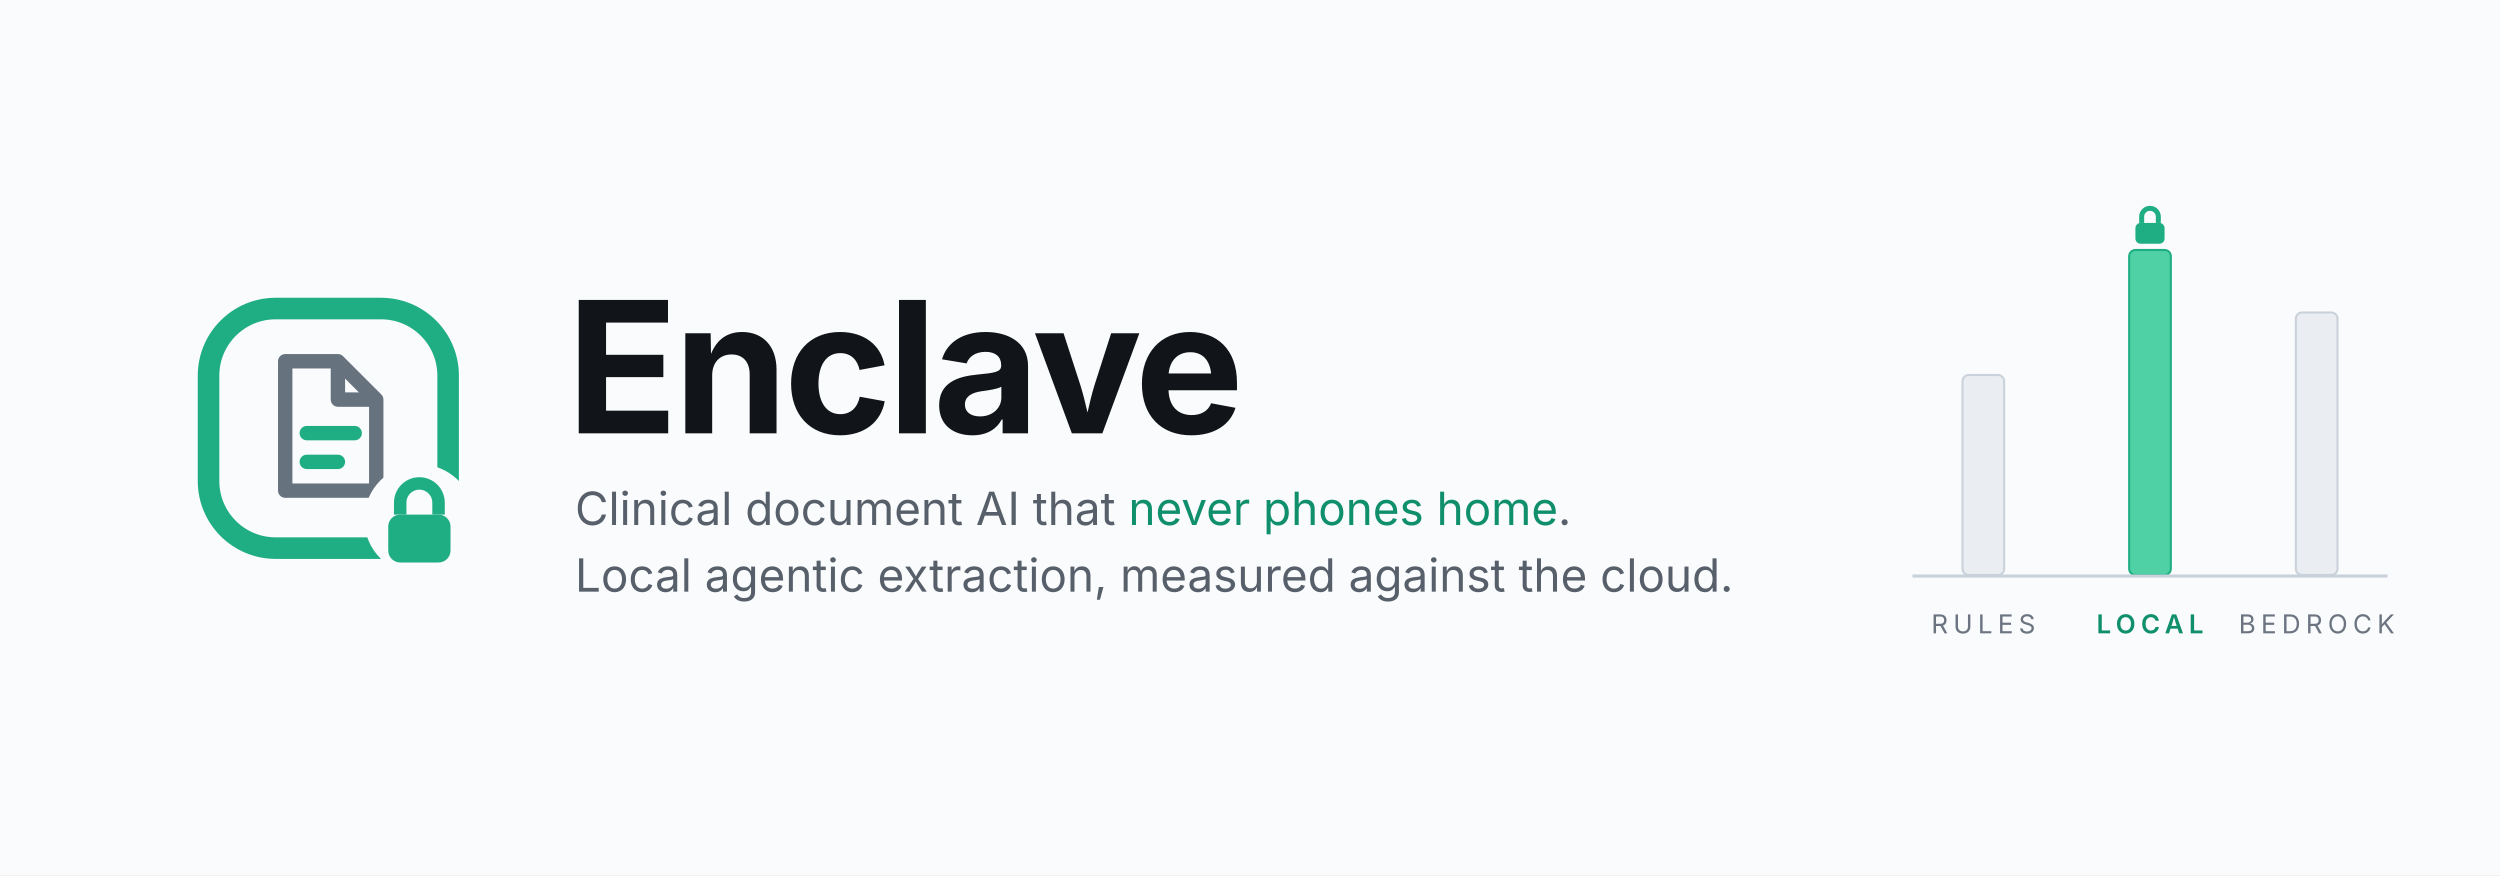
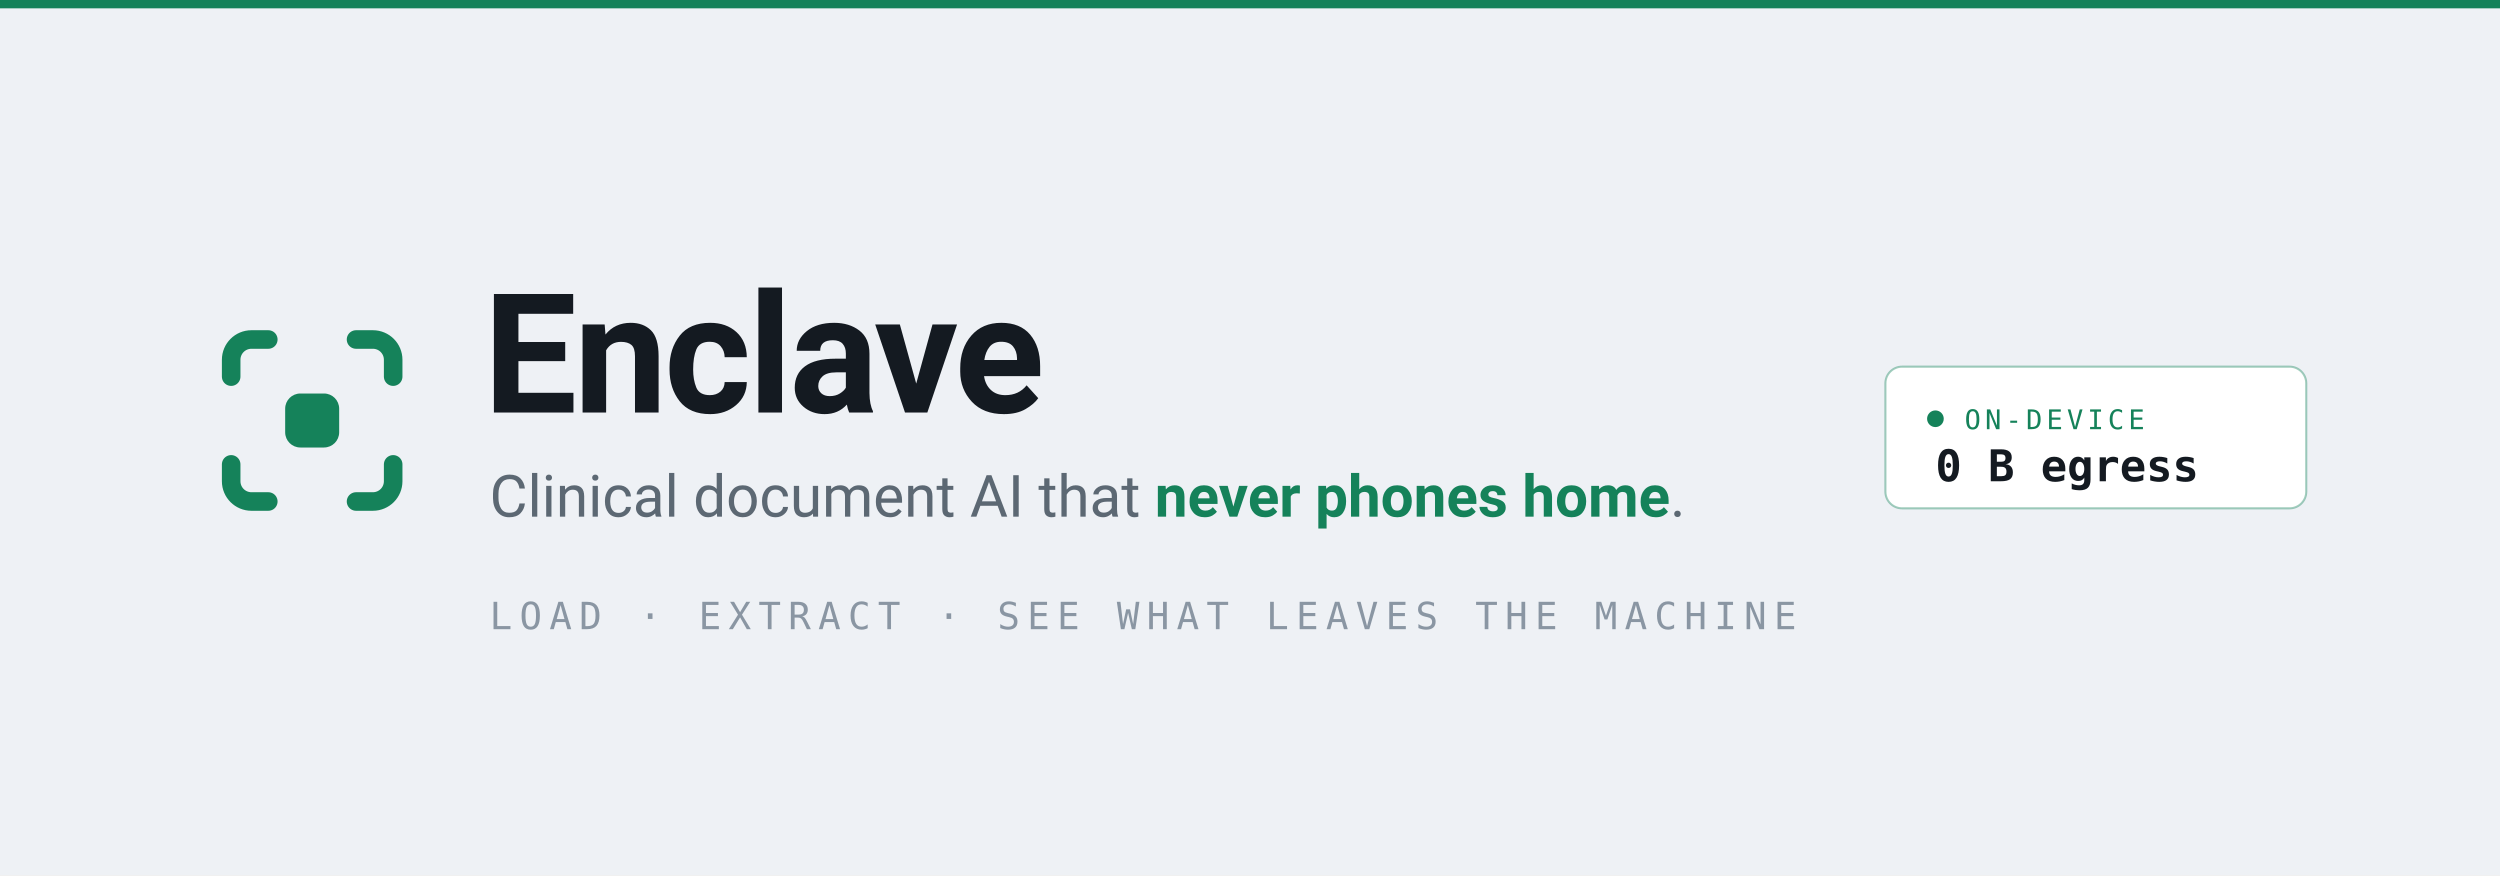
- <svg xmlns="http://www.w3.org/2000/svg" width="1200" height="420" viewBox="0 0 1200 420" role="img" aria-label="Enclave — Clinical document AI that never phones home">
-   <rect width="1200" height="420" fill="#FAFBFC" />
-   <g transform="translate(84 132) scale(2.3)">
-     <rect x="7" y="7" width="50" height="50" rx="14" fill="none" stroke="#1FAE83" stroke-width="4.5" />
-     <path d="M23 18h11l8 8v19H23Z" fill="none" stroke="#66727E" stroke-width="3" stroke-linejoin="round" />
-     <path d="M34 18v8h8" fill="none" stroke="#66727E" stroke-width="3" stroke-linejoin="round" />
-     <path d="M27.5 33h10M27.5 39h6.5" stroke="#1FAE83" stroke-width="3" stroke-linecap="round" />
-     <circle cx="51" cy="51" r="11.5" fill="#FAFBFC" />
-     <path d="M47 50v-2.5a4 4 0 0 1 8 0V50" fill="none" stroke="#1FAE83" stroke-width="2.6" />
-     <rect x="44.5" y="50" width="13" height="10" rx="2.5" fill="#1FAE83" />
+ <svg xmlns="http://www.w3.org/2000/svg" width="1200" height="420" viewBox="0 0 1200 420" role="img" aria-label="Enclave — clinical document AI that never phones home">
+   <rect width="1200" height="420" fill="#eef1f5" />
+   <rect x="0" y="0" width="1200" height="4" fill="#15825a" />
+   <g transform="translate(98 150) scale(1.62)" fill="none">
+     <g stroke="#15825a" stroke-width="5.5" stroke-linecap="round" stroke-linejoin="round">
+       <path d="M8 19V14a6 6 0 0 1 6-6h5" />
+       <path d="M45 8h5a6 6 0 0 1 6 6v5" />
+       <path d="M56 45v5a6 6 0 0 1-6 6h-5" />
+       <path d="M19 56h-5a6 6 0 0 1-6-6v-5" />
+     </g>
+     <rect x="24" y="24" width="16" height="16" rx="4.5" fill="#15825a" />
  </g>
-   <text x="272" y="208" font-family="system-ui, -apple-system, 'Segoe UI', sans-serif" font-size="88" font-weight="700" letter-spacing="-2" fill="#111418">Enclave</text>
-   <text x="276" y="252" font-family="system-ui, -apple-system, 'Segoe UI', sans-serif" font-size="22" fill="#57606A">Clinical document AI that <tspan fill="#0F8F6B">never phones home</tspan>.</text>
-   <text x="276" y="284" font-family="system-ui, -apple-system, 'Segoe UI', sans-serif" font-size="22" fill="#57606A">Local agentic extraction, measured against the cloud.</text>
-   <g font-family="system-ui, -apple-system, 'Segoe UI', sans-serif" font-size="12.5" letter-spacing="2.5" text-anchor="middle">
-     <rect x="942" y="180" width="20" height="96" rx="3" fill="#EAEEF2" stroke="#C9D2DA" />
-     <rect x="1022" y="120" width="20" height="156" rx="3" fill="#4FD1A5" stroke="#1FAE83" />
-     <rect x="1102" y="150" width="20" height="126" rx="3" fill="#EAEEF2" stroke="#C9D2DA" />
-     <line x1="918" y1="276.5" x2="1146" y2="276.5" stroke="#C9D2DA" stroke-width="1.5" />
-     <path d="M1028 107v-3a4 4 0 0 1 8 0v3" fill="none" stroke="#1FAE83" stroke-width="2.4" />
-     <rect x="1025" y="107" width="14" height="10" rx="2.5" fill="#1FAE83" />
-     <text x="952" y="304" fill="#6B7480">RULES</text>
-     <text x="1032" y="304" fill="#0F8F6B" font-weight="600">LOCAL</text>
-     <text x="1112" y="304" fill="#6B7480">BEDROCK</text>
+   <text x="232" y="198" font-family="system-ui,-apple-system,'Segoe UI',Roboto,sans-serif" font-size="80" font-weight="700" letter-spacing="-1.5" fill="#141a21">Enclave</text>
+   <text x="235" y="248" font-family="system-ui,-apple-system,'Segoe UI',Roboto,sans-serif" font-size="28" fill="#5c6873">Clinical document AI that <tspan fill="#15825a" font-weight="600">never phones home</tspan>.</text>
+   <text x="235" y="302" font-family="ui-monospace,'SFMono-Regular',Menlo,Consolas,monospace" font-size="18" letter-spacing="3.5" fill="#8a96a3">LOAD · EXTRACT · SEE WHAT LEAVES THE MACHINE</text>
+   <g transform="translate(905 176)">
+     <rect x="0" y="0" width="202" height="68" rx="8" fill="#ffffff" stroke="#15825a" stroke-opacity="0.4" />
+     <circle cx="24" cy="25" r="4" fill="#15825a" />
+     <text x="38" y="30" font-family="ui-monospace,'SFMono-Regular',Menlo,monospace" font-size="13" letter-spacing="2" fill="#15825a">ON-DEVICE</text>
+     <text x="24" y="55" font-family="ui-monospace,'SFMono-Regular',Menlo,monospace" font-size="21" font-weight="700" fill="#141a21">0 B egress</text>
  </g>
</svg>
